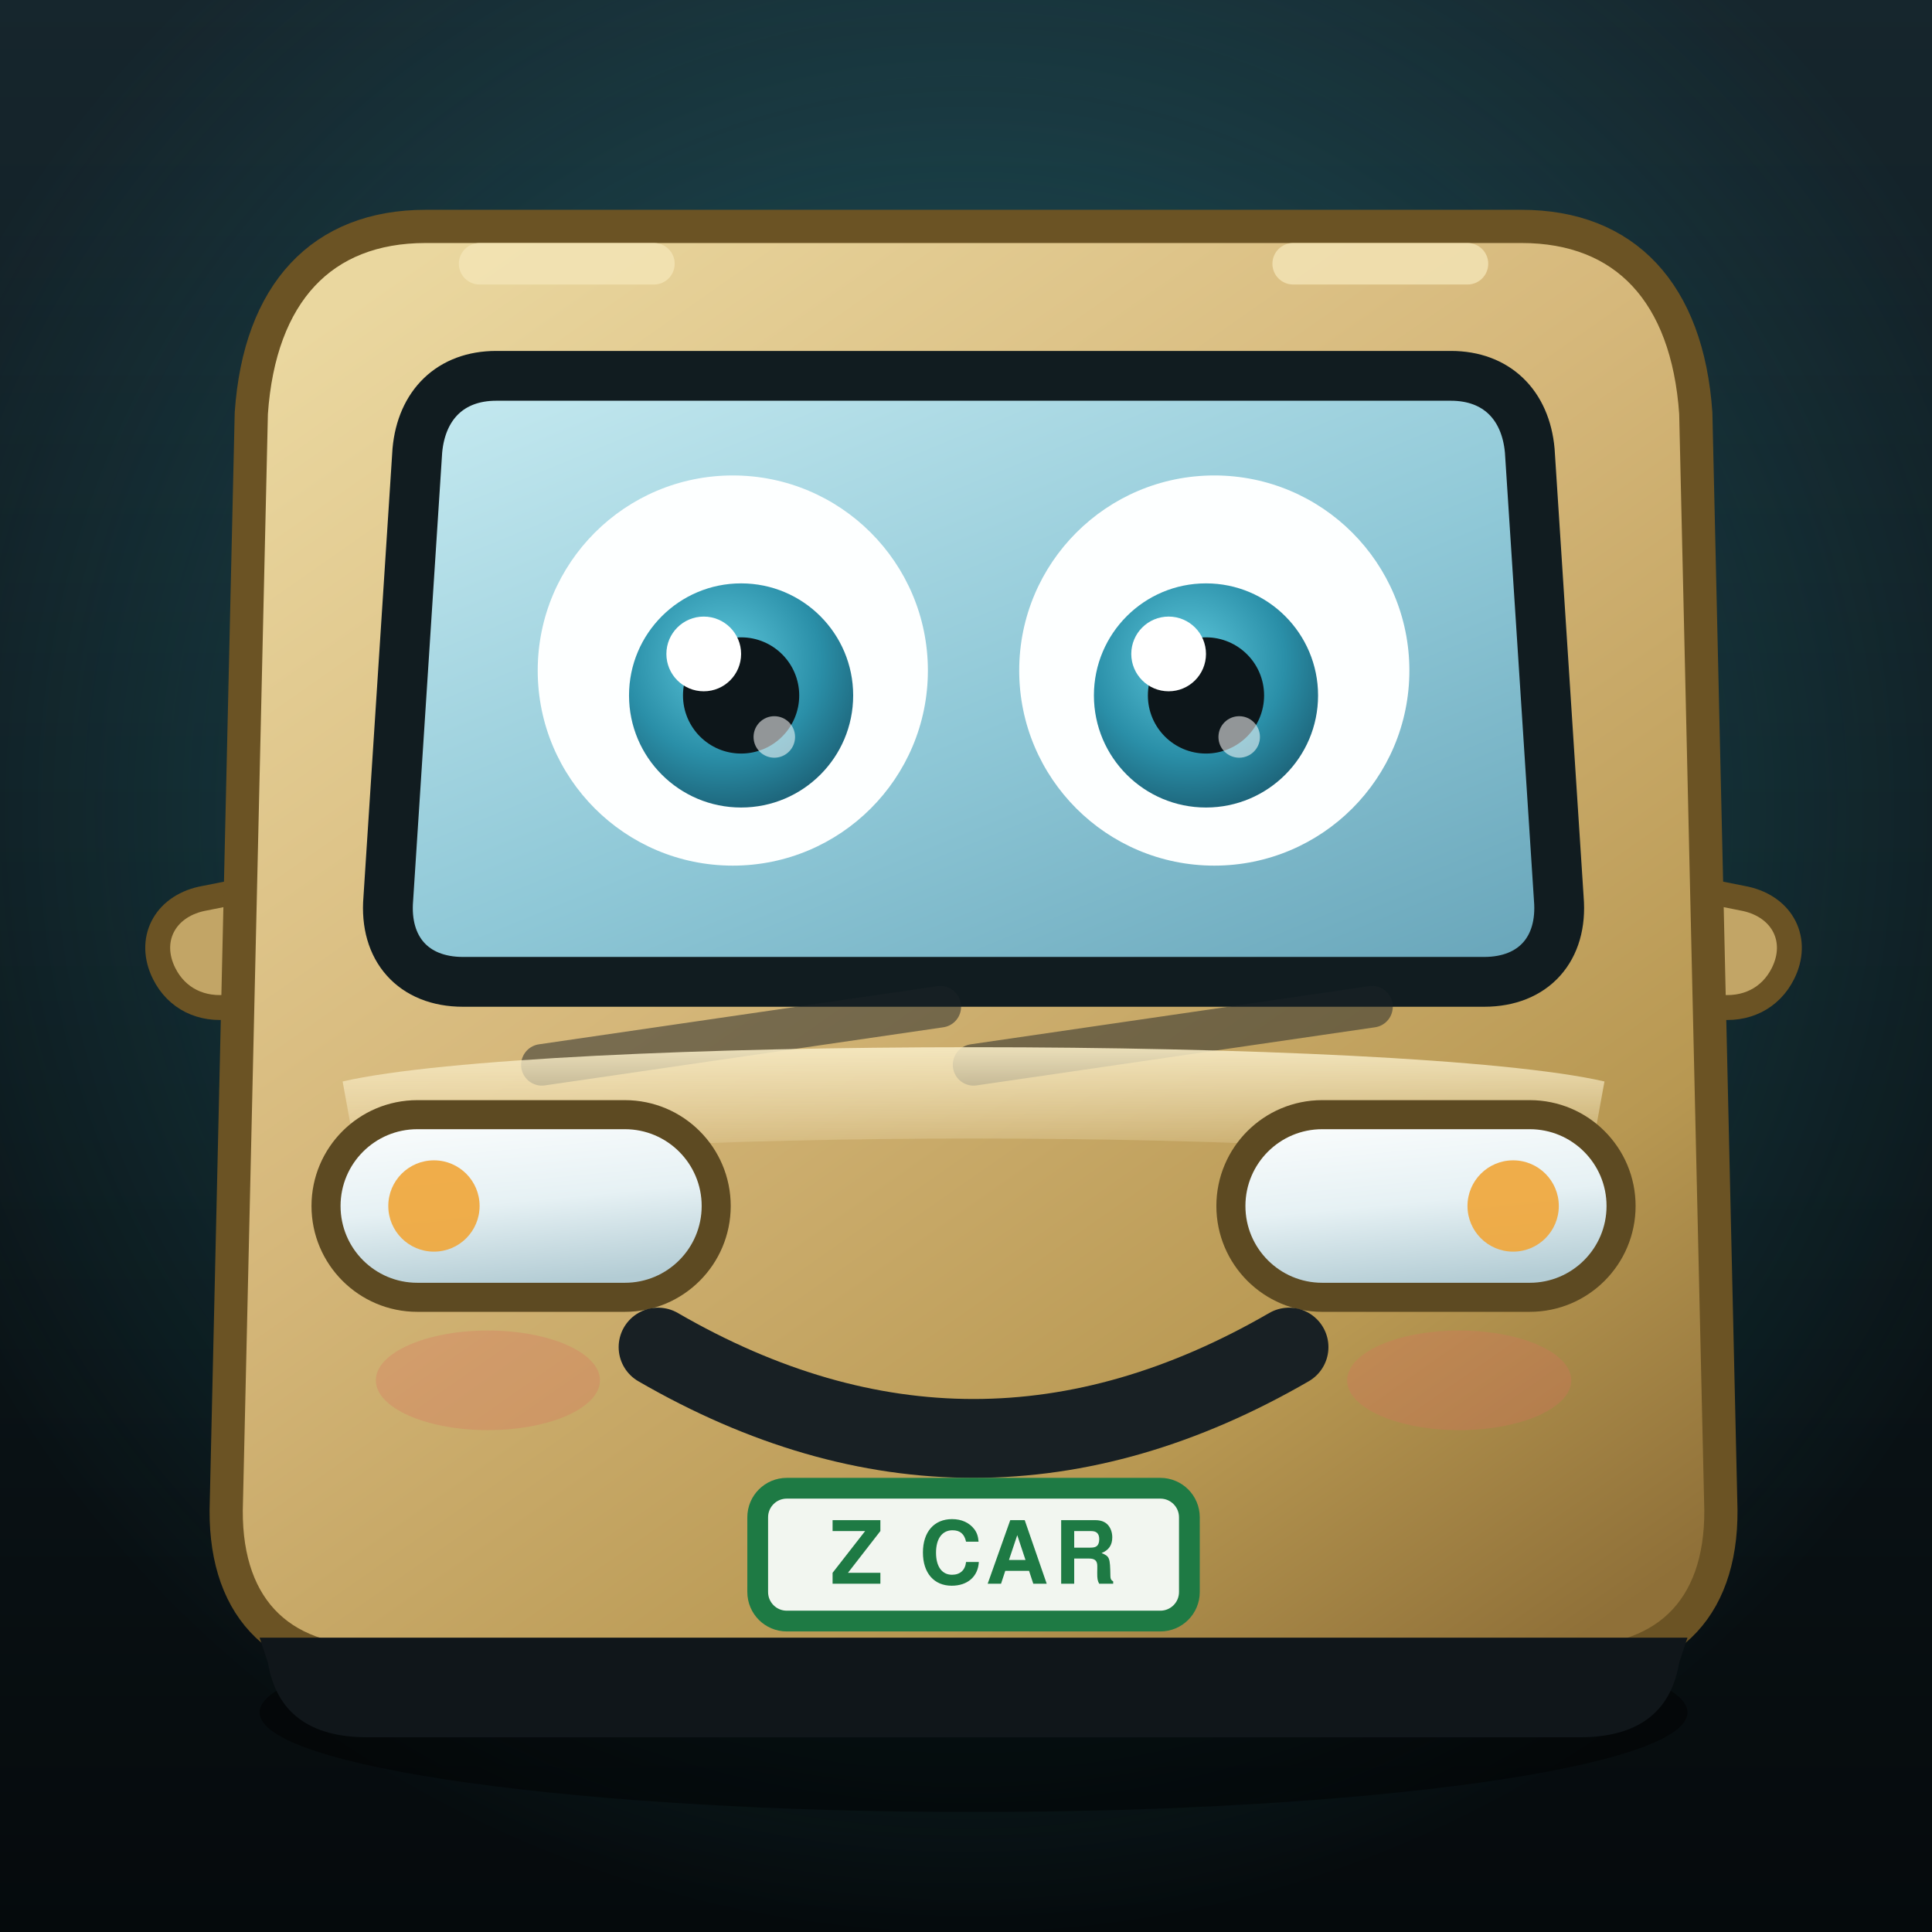
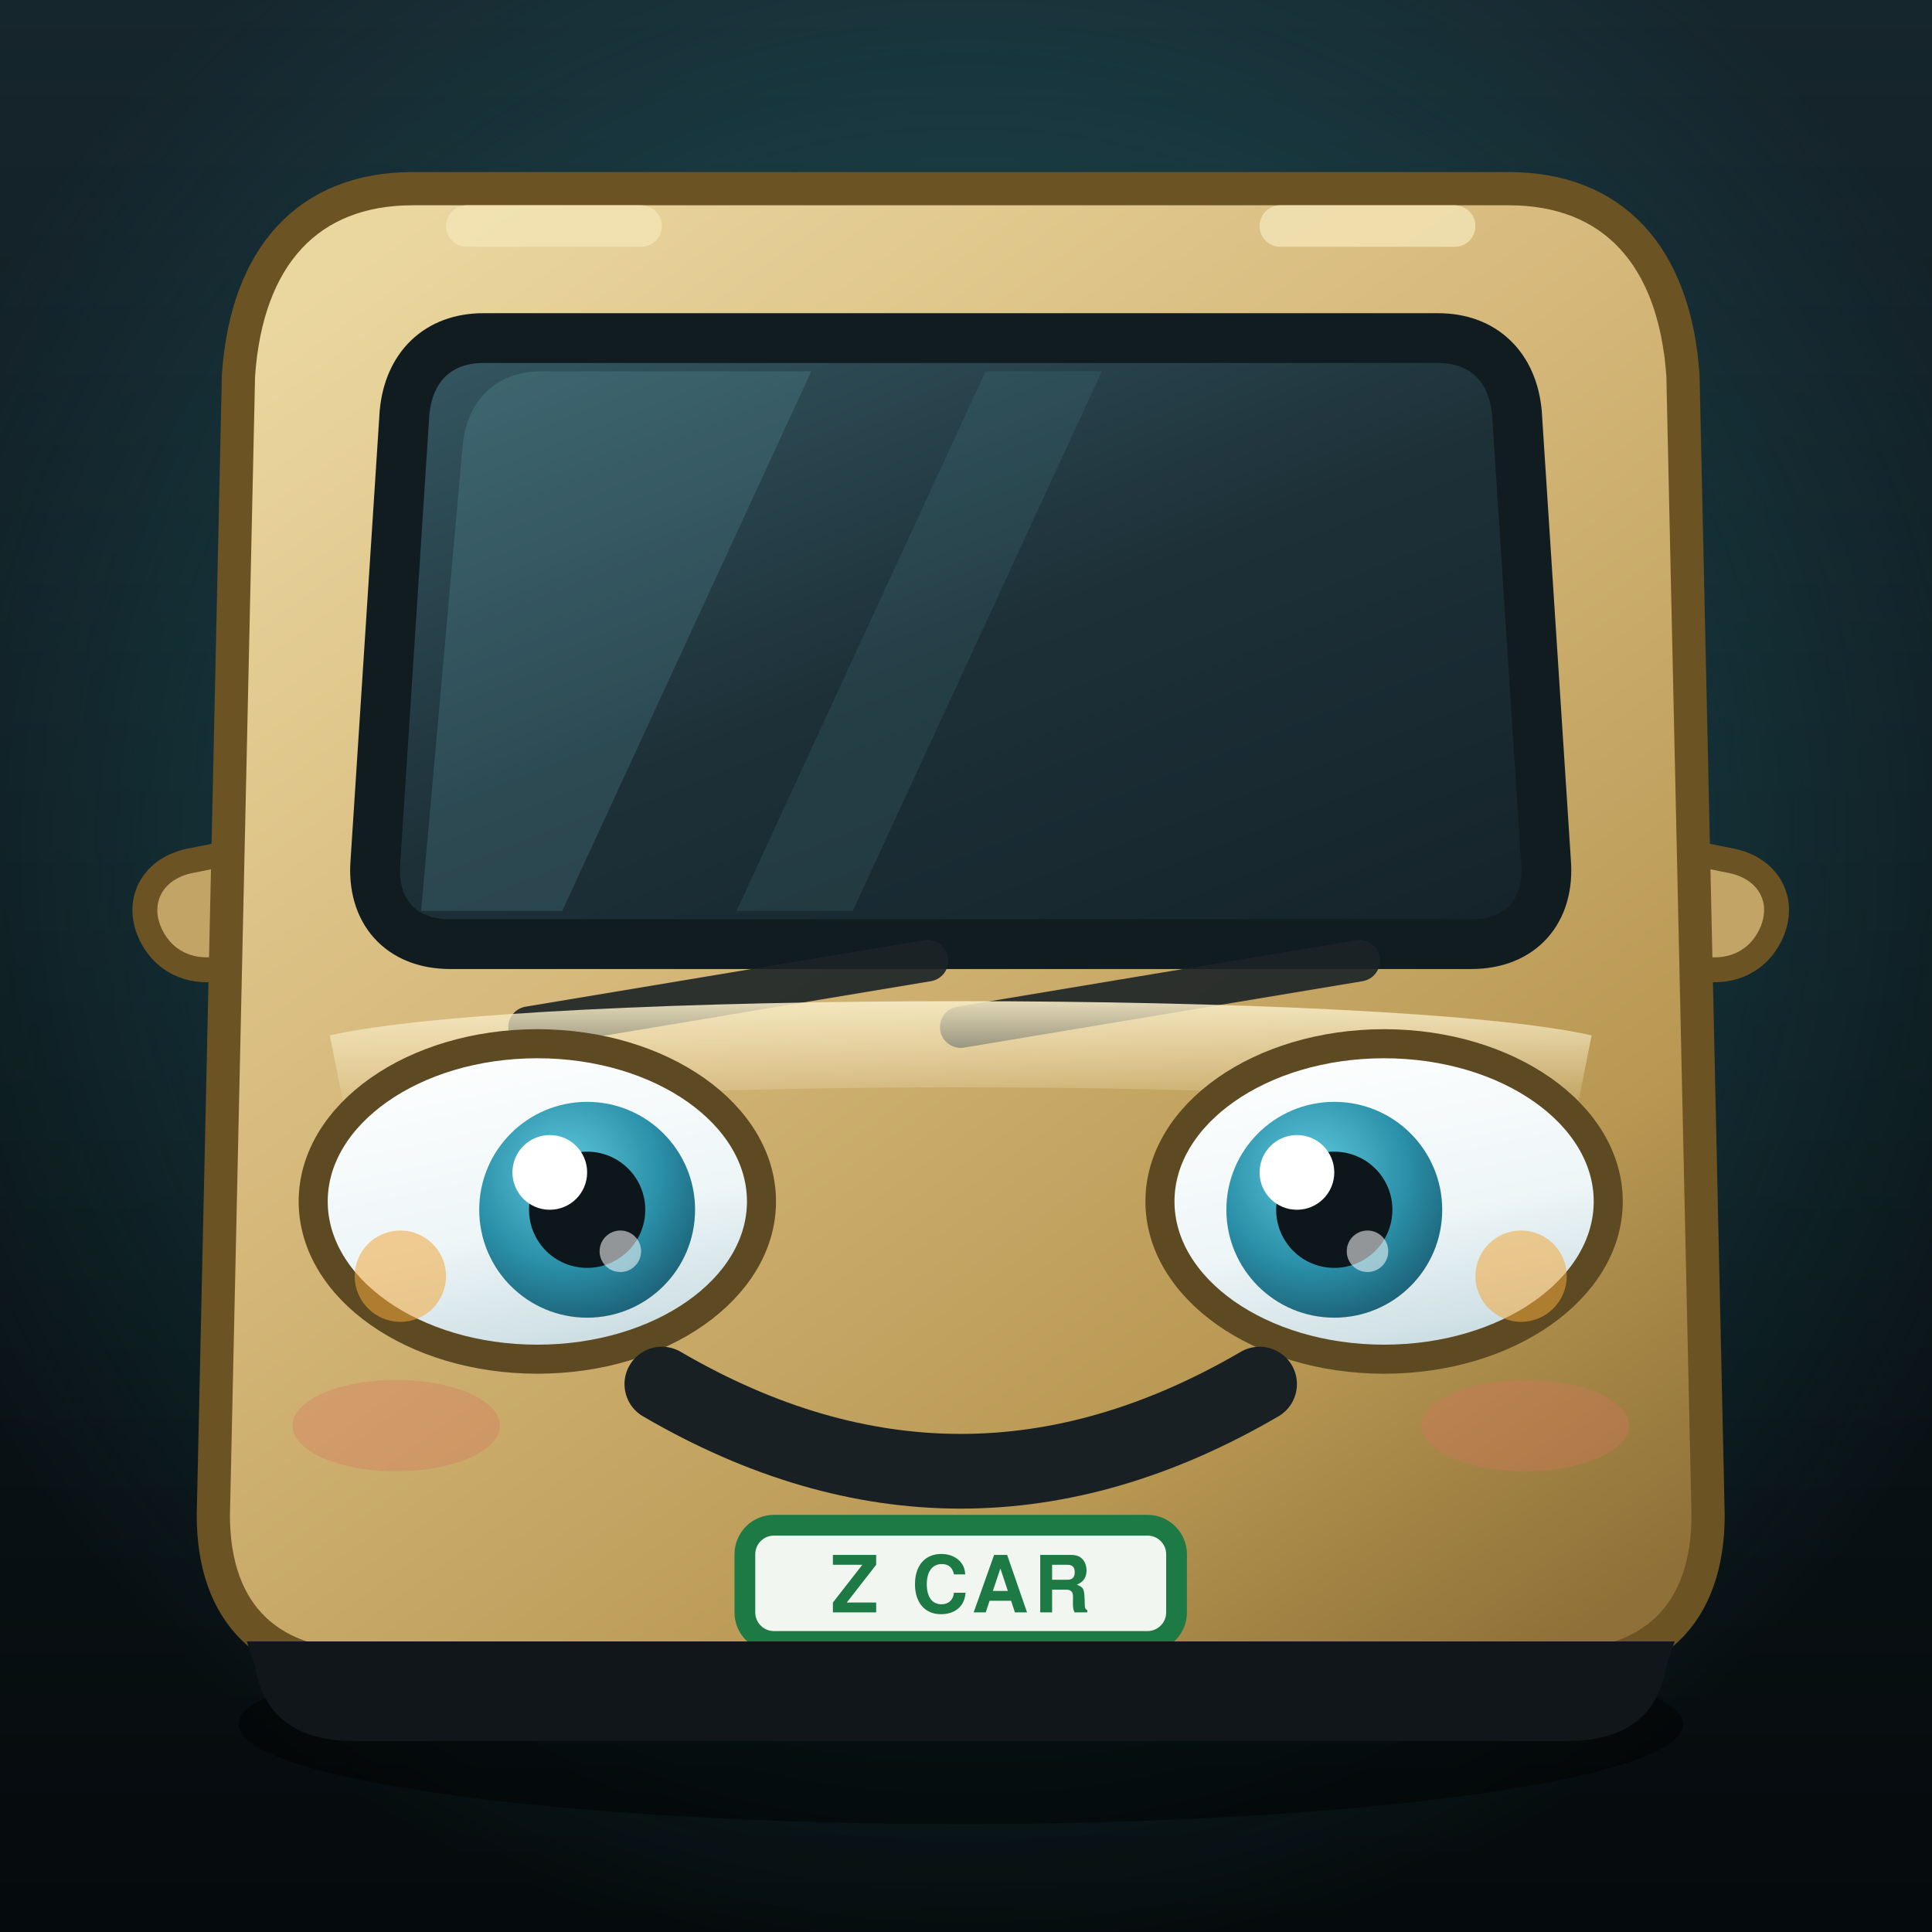
<svg xmlns="http://www.w3.org/2000/svg" viewBox="0 0 512 512" width="512" height="512" role="img" aria-label="Z CAR">
  <defs>
    <linearGradient id="sky" x1="0" y1="0" x2="0" y2="1">
      <stop offset="0" stop-color="#16262d" />
      <stop offset="1" stop-color="#050a0c" />
    </linearGradient>
-     <radialGradient id="glow" cx="50%" cy="42%" r="58%">
+     <radialGradient id="glow" cx="50%" cy="44%" r="58%">
      <stop offset="0" stop-color="#2ea7b4" stop-opacity=".42" />
      <stop offset="1" stop-color="#2ea7b4" stop-opacity="0" />
    </radialGradient>
    <linearGradient id="body" x1=".16" y1="0" x2=".88" y2="1">
      <stop offset="0" stop-color="#ead79f" />
      <stop offset=".4" stop-color="#d6b87b" />
      <stop offset=".78" stop-color="#b89852" />
      <stop offset="1" stop-color="#8f7038" />
    </linearGradient>
    <linearGradient id="hood" x1="0" y1="0" x2="0" y2="1">
      <stop offset="0" stop-color="#f8ecc6" stop-opacity=".9" />
      <stop offset="1" stop-color="#f8ecc6" stop-opacity="0" />
    </linearGradient>
-     <linearGradient id="glass" x1=".1" y1="0" x2=".9" y2="1">
-       <stop offset="0" stop-color="#c3e8ef" />
-       <stop offset=".55" stop-color="#8fc8d7" />
-       <stop offset="1" stop-color="#6aa7bb" />
+     <linearGradient id="glass" x1=".12" y1="0" x2=".9" y2="1">
+       <stop offset="0" stop-color="#33555f" />
+       <stop offset=".5" stop-color="#1d3038" />
+       <stop offset="1" stop-color="#15242a" />
    </linearGradient>
-     <linearGradient id="lamp" x1="0" y1="0" x2=".2" y2="1">
-       <stop offset="0" stop-color="#fdfefe" />
-       <stop offset=".55" stop-color="#e6f1f4" />
-       <stop offset="1" stop-color="#b3ccd4" />
+     <linearGradient id="lamp" x1=".2" y1="0" x2=".5" y2="1">
+       <stop offset="0" stop-color="#ffffff" />
+       <stop offset=".6" stop-color="#eef6f8" />
+       <stop offset="1" stop-color="#cbdde2" />
    </linearGradient>
-     <radialGradient id="iris" cx="42%" cy="34%" r="72%">
+     <radialGradient id="iris" cx="40%" cy="32%" r="74%">
      <stop offset="0" stop-color="#5fc9dd" />
      <stop offset=".6" stop-color="#2a8fa8" />
      <stop offset="1" stop-color="#1b5e73" />
    </radialGradient>
  </defs>
  <rect width="512" height="512" fill="url(#sky)" />
  <rect width="512" height="512" fill="url(#glow)" />
-   <g transform="translate(-23.6,-43.4) scale(1.1)">
-     <ellipse cx="256" cy="452" rx="172" ry="24" fill="#000" opacity=".45" />
+   <g transform="translate(-27,-53.4) scale(1.1)">
+     <ellipse cx="256" cy="464" rx="174" ry="24" fill="#000" opacity=".45" />
    <g fill="#c2a566" stroke="#6b5324" stroke-width="6" stroke-linejoin="round">
      <path d="M100 250l-30 6c-9 2-13 10-9 18 3 6 9 9 16 8l25-4z" />
      <path d="M412 250l30 6c9 2 13 10 9 18-3 6-9 9-16 8l-25-4z" />
    </g>
-     <path d="M124 94h264c25 0 40 16 42 45l6 262c1 25-12 39-36 39H112c-24 0-37-14-36-39l6-262c2-29 17-45 42-45z" fill="url(#body)" stroke="#6b5324" stroke-width="8" stroke-linejoin="round" />
+     <path d="M124 94h264c25 0 40 16 42 45l6 272c1 25-12 39-36 39H112c-24 0-37-14-36-39l6-272c2-29 17-45 42-45z" fill="url(#body)" stroke="#6b5324" stroke-width="8" stroke-linejoin="round" />
    <g fill="#f4e5b6" opacity=".8">
      <rect x="132" y="98" width="52" height="10" rx="5" />
      <rect x="328" y="98" width="52" height="10" rx="5" />
    </g>
    <path d="M141 130h230c11 0 18 7 19 18l7 108c1 12-6 20-18 20H133c-12 0-19-8-18-20l7-108c1-11 8-18 19-18z" fill="url(#glass)" stroke="#111c20" stroke-width="12" stroke-linejoin="round" />
-     <g>
-       <circle cx="198" cy="201" r="47" fill="#fdffff" />
-       <circle cx="314" cy="201" r="47" fill="#fdffff" />
-       <circle cx="200" cy="207" r="27" fill="url(#iris)" />
-       <circle cx="312" cy="207" r="27" fill="url(#iris)" />
-       <circle cx="200" cy="207" r="14" fill="#0d161a" />
-       <circle cx="312" cy="207" r="14" fill="#0d161a" />
-       <circle cx="191" cy="197" r="9" fill="#fff" />
-       <circle cx="303" cy="197" r="9" fill="#fff" />
-       <circle cx="208" cy="217" r="5" fill="#fff" opacity=".55" />
-       <circle cx="320" cy="217" r="5" fill="#fff" opacity=".55" />
+     <path d="M168 138h52l-60 130h-34l10-112c1-11 8-18 19-18z" fill="#7fd3dd" opacity=".15" />
+     <path d="M262 138h28l-60 130h-28z" fill="#7fd3dd" opacity=".09" />
+     <g stroke="#1b2226" stroke-width="10" stroke-linecap="round" opacity=".9">
+       <path d="M152 296l96-16" />
+       <path d="M256 296l96-16" />
    </g>
-     <g stroke="#1b2226" stroke-width="10" stroke-linecap="round" opacity=".5">
-       <path d="M152 296l96-14" />
-       <path d="M256 296l96-14" />
+     <path d="M104 298c48-11 256-11 304 0l-4 20c-56-10-240-10-296 0z" fill="url(#hood)" />
+     <g stroke="#5d4a22" stroke-width="7">
+       <ellipse cx="154" cy="338" rx="54" ry="38" fill="url(#lamp)" />
+       <ellipse cx="358" cy="338" rx="54" ry="38" fill="url(#lamp)" />
    </g>
-     <path d="M104 300c48-11 256-11 304 0l-4 22c-56-11-240-11-296 0z" fill="url(#hood)" />
-     <rect x="100" y="308" width="94" height="44" rx="22" fill="url(#lamp)" stroke="#5d4a22" stroke-width="7" />
-     <rect x="318" y="308" width="94" height="44" rx="22" fill="url(#lamp)" stroke="#5d4a22" stroke-width="7" />
-     <circle cx="126" cy="330" r="11" fill="#f0a73c" opacity=".92" />
-     <circle cx="386" cy="330" r="11" fill="#f0a73c" opacity=".92" />
-     <ellipse cx="139" cy="372" rx="27" ry="12" fill="#d9705f" opacity=".3" />
-     <ellipse cx="373" cy="372" rx="27" ry="12" fill="#d9705f" opacity=".3" />
-     <path d="M180 364q76 44 152 0" fill="none" stroke="#182024" stroke-width="19" stroke-linecap="round" />
-     <rect x="204" y="398" width="104" height="32" rx="7" fill="#f2f6f0" stroke="#1e7a44" stroke-width="5" />
-     <text x="256" y="421" text-anchor="middle" font-family="Helvetica, Arial, sans-serif" font-size="21" font-weight="700" letter-spacing="1.4" fill="#1e7a44">Z CAR</text>
-     <path d="M84 434h344l-2 6c-2 12-10 18-24 18H110c-14 0-22-6-24-18z" fill="#10161a" />
+     <circle cx="121" cy="356" r="11" fill="#f0a73c" opacity=".55" />
+     <circle cx="391" cy="356" r="11" fill="#f0a73c" opacity=".55" />
+     <circle cx="166" cy="340" r="26" fill="url(#iris)" />
+     <circle cx="346" cy="340" r="26" fill="url(#iris)" />
+     <circle cx="166" cy="340" r="14" fill="#0d161a" />
+     <circle cx="346" cy="340" r="14" fill="#0d161a" />
+     <circle cx="157" cy="331" r="9" fill="#fff" />
+     <circle cx="337" cy="331" r="9" fill="#fff" />
+     <circle cx="174" cy="350" r="5" fill="#fff" opacity=".55" />
+     <circle cx="354" cy="350" r="5" fill="#fff" opacity=".55" />
+     <ellipse cx="120" cy="392" rx="25" ry="11" fill="#d9705f" opacity=".32" />
+     <ellipse cx="392" cy="392" rx="25" ry="11" fill="#d9705f" opacity=".32" />
+     <path d="M184 382q72 42 144 0" fill="none" stroke="#182024" stroke-width="18" stroke-linecap="round" />
+     <rect x="204" y="416" width="104" height="28" rx="7" fill="#f2f6f0" stroke="#1e7a44" stroke-width="5" />
+     <text x="256" y="437" text-anchor="middle" font-family="Helvetica, Arial, sans-serif" font-size="19" font-weight="700" letter-spacing="1.3" fill="#1e7a44">Z CAR</text>
+     <path d="M84 444h344l-2 6c-2 12-10 18-24 18H110c-14 0-22-6-24-18z" fill="#10161a" />
  </g>
</svg>
